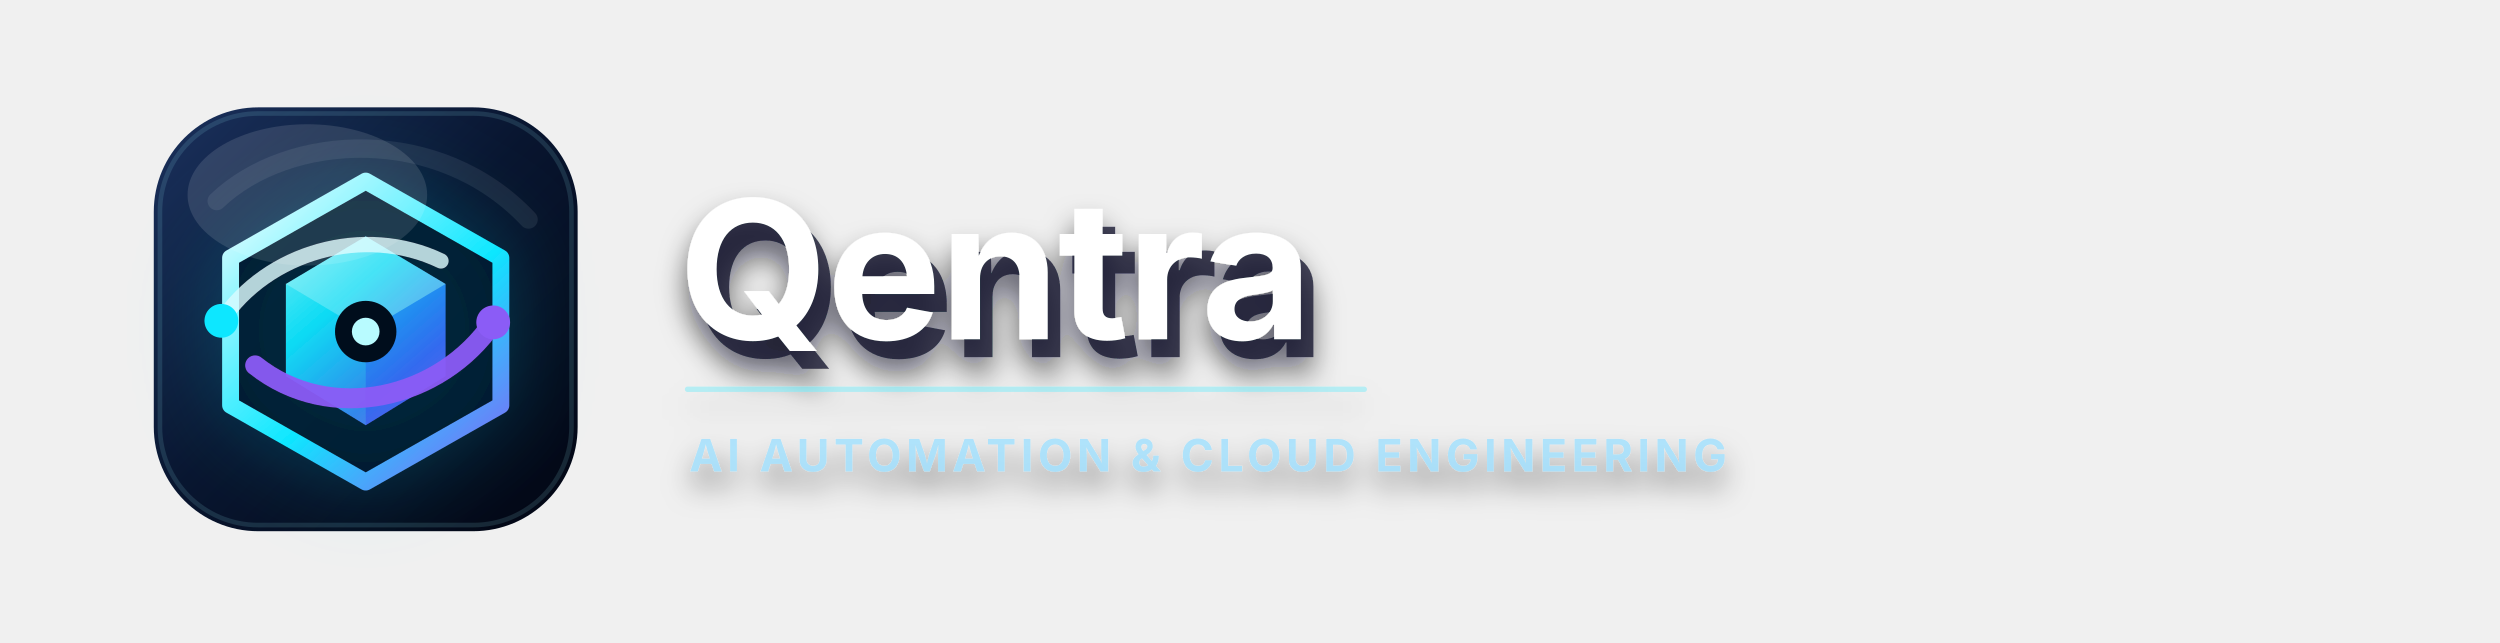
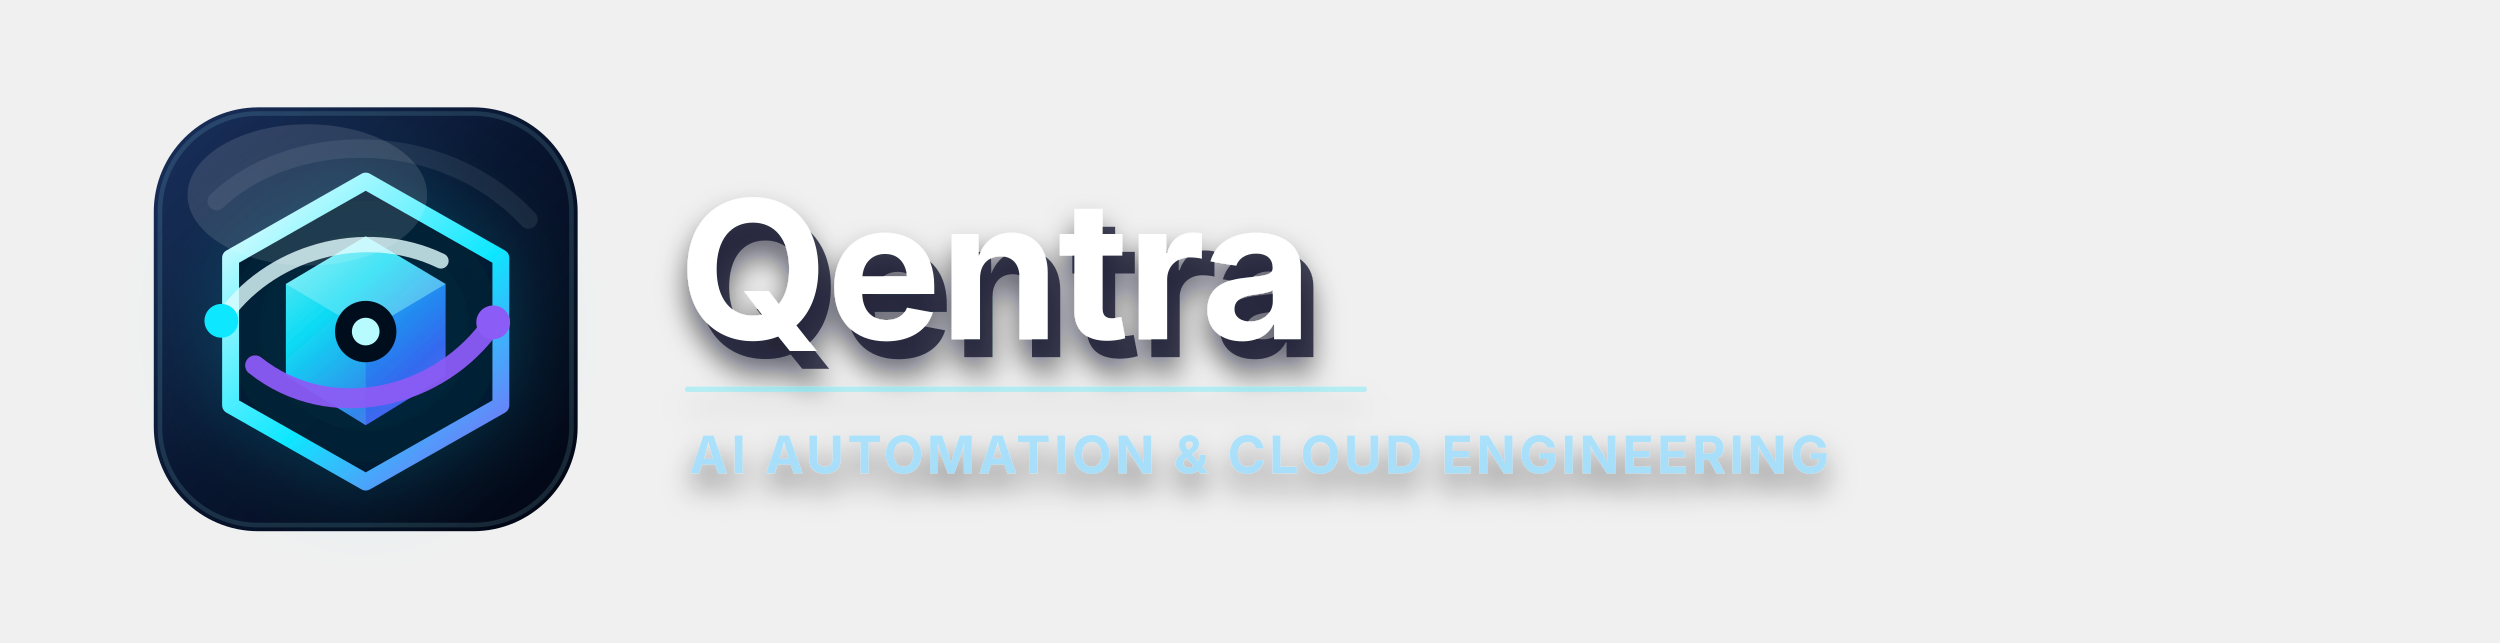
<svg xmlns="http://www.w3.org/2000/svg" width="1400" height="360" viewBox="0 0 1400 360" preserveAspectRatio="xMinYMid meet" fill="none">
  <defs>
    <linearGradient id="tile" x1="70" y1="65" x2="292" y2="286" gradientUnits="userSpaceOnUse">
      <stop offset="0" stop-color="#172c55" />
      <stop offset="0.48" stop-color="#08152f" />
      <stop offset="1" stop-color="#030817" />
    </linearGradient>
    <linearGradient id="edge" x1="88" y1="82" x2="272" y2="284" gradientUnits="userSpaceOnUse">
      <stop offset="0" stop-color="#ffffff" />
      <stop offset="0.22" stop-color="#9df7ff" />
      <stop offset="0.58" stop-color="#0ee7ff" />
      <stop offset="1" stop-color="#8b5cf6" />
    </linearGradient>
    <linearGradient id="core" x1="128" y1="108" x2="246" y2="244" gradientUnits="userSpaceOnUse">
      <stop offset="0" stop-color="#9dffff" />
      <stop offset="0.38" stop-color="#0ee7ff" />
      <stop offset="0.72" stop-color="#3b82f6" />
      <stop offset="1" stop-color="#8b5cf6" />
    </linearGradient>
    <linearGradient id="text-main" x1="340" y1="90" x2="860" y2="220" gradientUnits="userSpaceOnUse">
      <stop offset="0" stop-color="#ffffff" />
      <stop offset="0.55" stop-color="#e8fbff" />
      <stop offset="1" stop-color="#9df7ff" />
    </linearGradient>
    <filter id="mark-depth" x="-40" y="-40" width="520" height="520" color-interpolation-filters="sRGB">
      <feDropShadow dx="0" dy="28" stdDeviation="22" flood-color="#000814" flood-opacity="0.58" />
      <feDropShadow dx="0" dy="0" stdDeviation="28" flood-color="#0ee7ff" flood-opacity="0.22" />
    </filter>
    <filter id="text-depth" x="-80" y="-60" width="900" height="230" color-interpolation-filters="sRGB">
      <feDropShadow dx="0" dy="10" stdDeviation="8" flood-color="#000814" flood-opacity="0.62" />
    </filter>
  </defs>
  <rect width="1400" height="360" fill="transparent" />
  <g transform="translate(50 24)">
    <g transform="scale(0.86)">
      <rect x="42" y="42" width="276" height="276" rx="68" fill="url(#tile)" />
      <rect x="46" y="46" width="268" height="268" rx="64" stroke="#9df7ff" stroke-opacity="0.13" stroke-width="3" />
      <path d="M83 103C130 58 228 53 286 115" stroke="#ffffff" stroke-opacity="0.08" stroke-width="12" stroke-linecap="round" />
      <g filter="url(#mark-depth)">
        <path d="M180 90L268 140V236L180 286L92 236V140L180 90Z" fill="#061028" fill-opacity="0.9" />
        <path d="M180 90L268 140V236L180 286L92 236V140L180 90Z" stroke="url(#edge)" stroke-width="11" stroke-linejoin="round" />
        <path d="M180 126L232 157V217L180 249L128 217V157L180 126Z" fill="url(#core)" opacity="0.94" />
        <path d="M180 126L232 157L180 188L128 157L180 126Z" fill="#d9fbff" opacity="0.28" />
        <path d="M232 157V217L180 249V188L232 157Z" fill="#183bff" opacity="0.22" />
        <path d="M128 157V217L180 249V188L128 157Z" fill="#0ee7ff" opacity="0.12" />
        <path d="M86 181C116 136 179 118 229 142" stroke="#d9fbff" stroke-opacity="0.82" stroke-width="10" stroke-linecap="round" />
        <path d="M263 182C229 232 157 249 108 210" stroke="#8b5cf6" stroke-opacity="0.95" stroke-width="13" stroke-linecap="round" />
        <circle cx="180" cy="188" r="20" fill="#04101f" />
        <circle cx="180" cy="188" r="9" fill="#b8fbff" />
        <circle cx="86" cy="181" r="11" fill="#0ee7ff" />
        <circle cx="263" cy="182" r="11" fill="#8b5cf6" />
      </g>
      <ellipse cx="142" cy="99" rx="78" ry="46" fill="#ffffff" opacity="0.12" />
    </g>
    <g filter="url(#text-depth)" transform="translate(330 70)">
      <text x="0" y="96" font-family="Space Grotesk, Sora, Inter, Arial, sans-serif" font-weight="700" font-size="108" letter-spacing="-1" fill="#071126" opacity="0.75" transform="translate(7 10)">Qentra</text>
      <text x="0" y="96" font-family="Space Grotesk, Sora, Inter, Arial, sans-serif" font-weight="700" font-size="108" letter-spacing="-1" fill="url(#text-main)">Qentra</text>
      <path d="M5 124H384" stroke="#0ee7ff" stroke-opacity="0.24" stroke-width="3" stroke-linecap="round" />
-       <text x="6" y="170" fill="#9bdfff" opacity="0.76" font-family="Inter, Arial, sans-serif" font-size="25" font-weight="700" letter-spacing="2.6">AI AUTOMATION &amp; CLOUD ENGINEERING</text>
+       <text x="6" y="171" fill="#9bdfff" opacity="0.8" font-family="Inter, Arial, sans-serif" font-size="29" font-weight="700" letter-spacing="1.9">AI AUTOMATION &amp; CLOUD ENGINEERING</text>
    </g>
  </g>
</svg>
